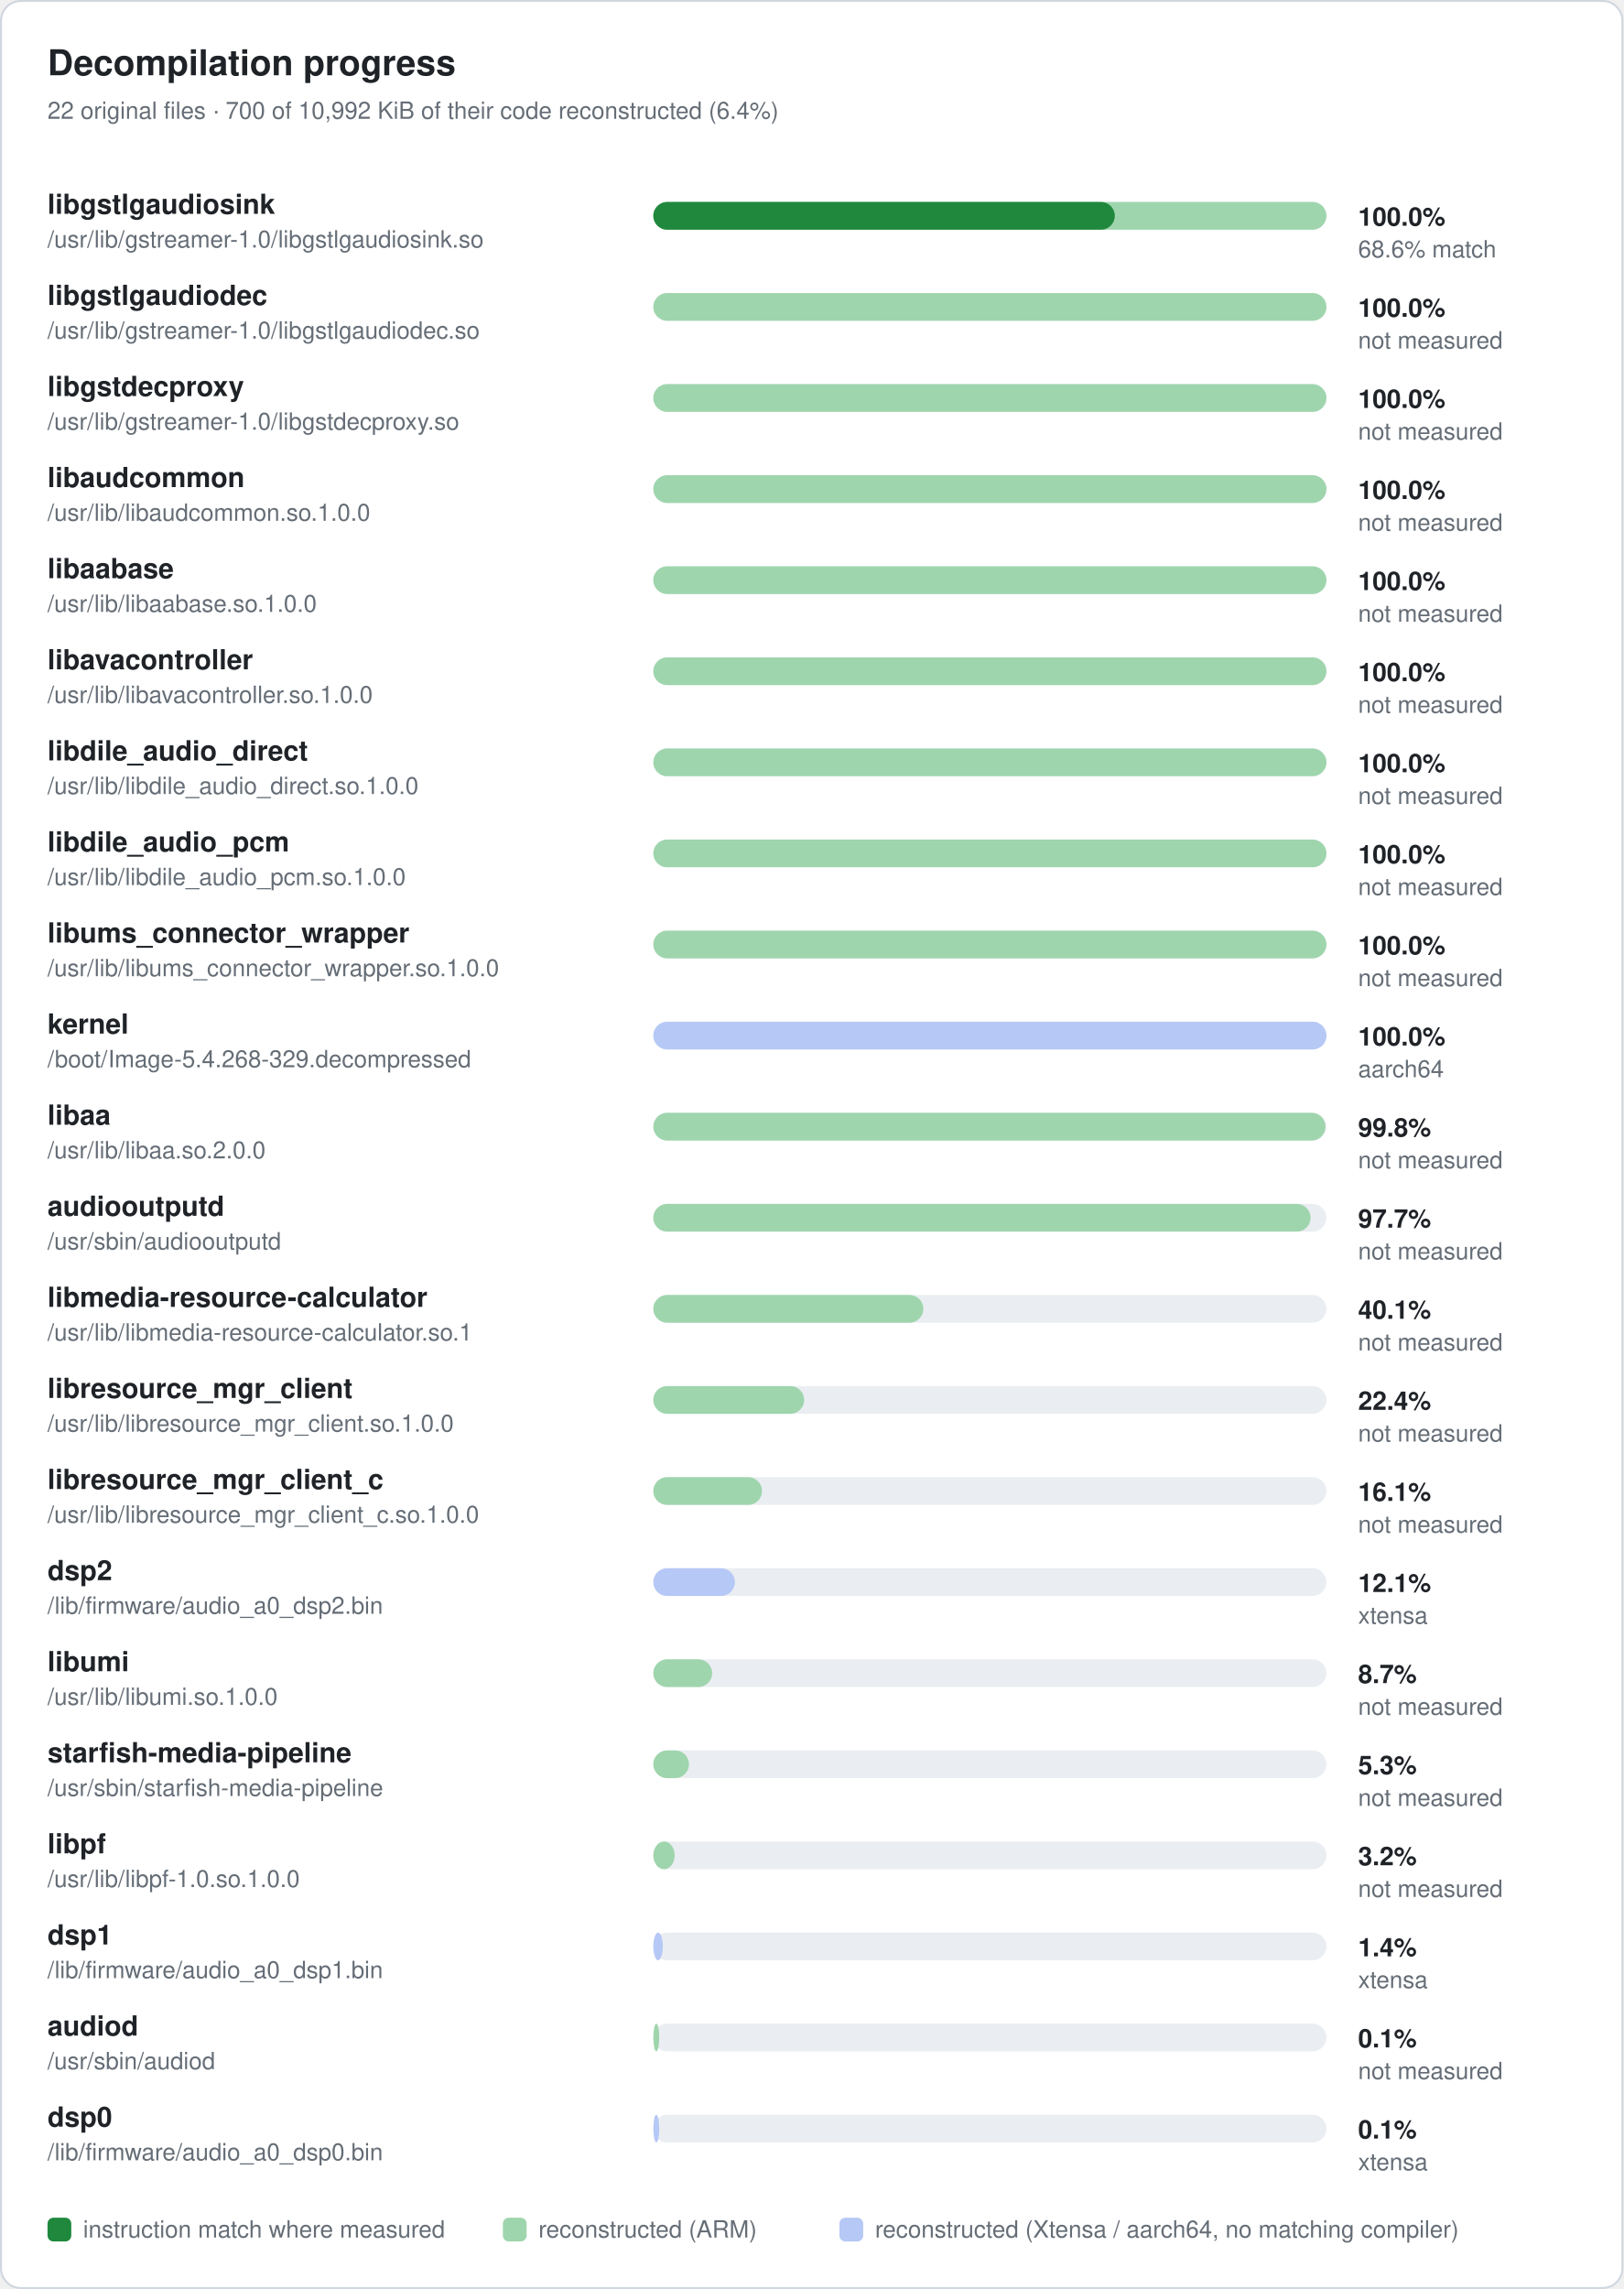
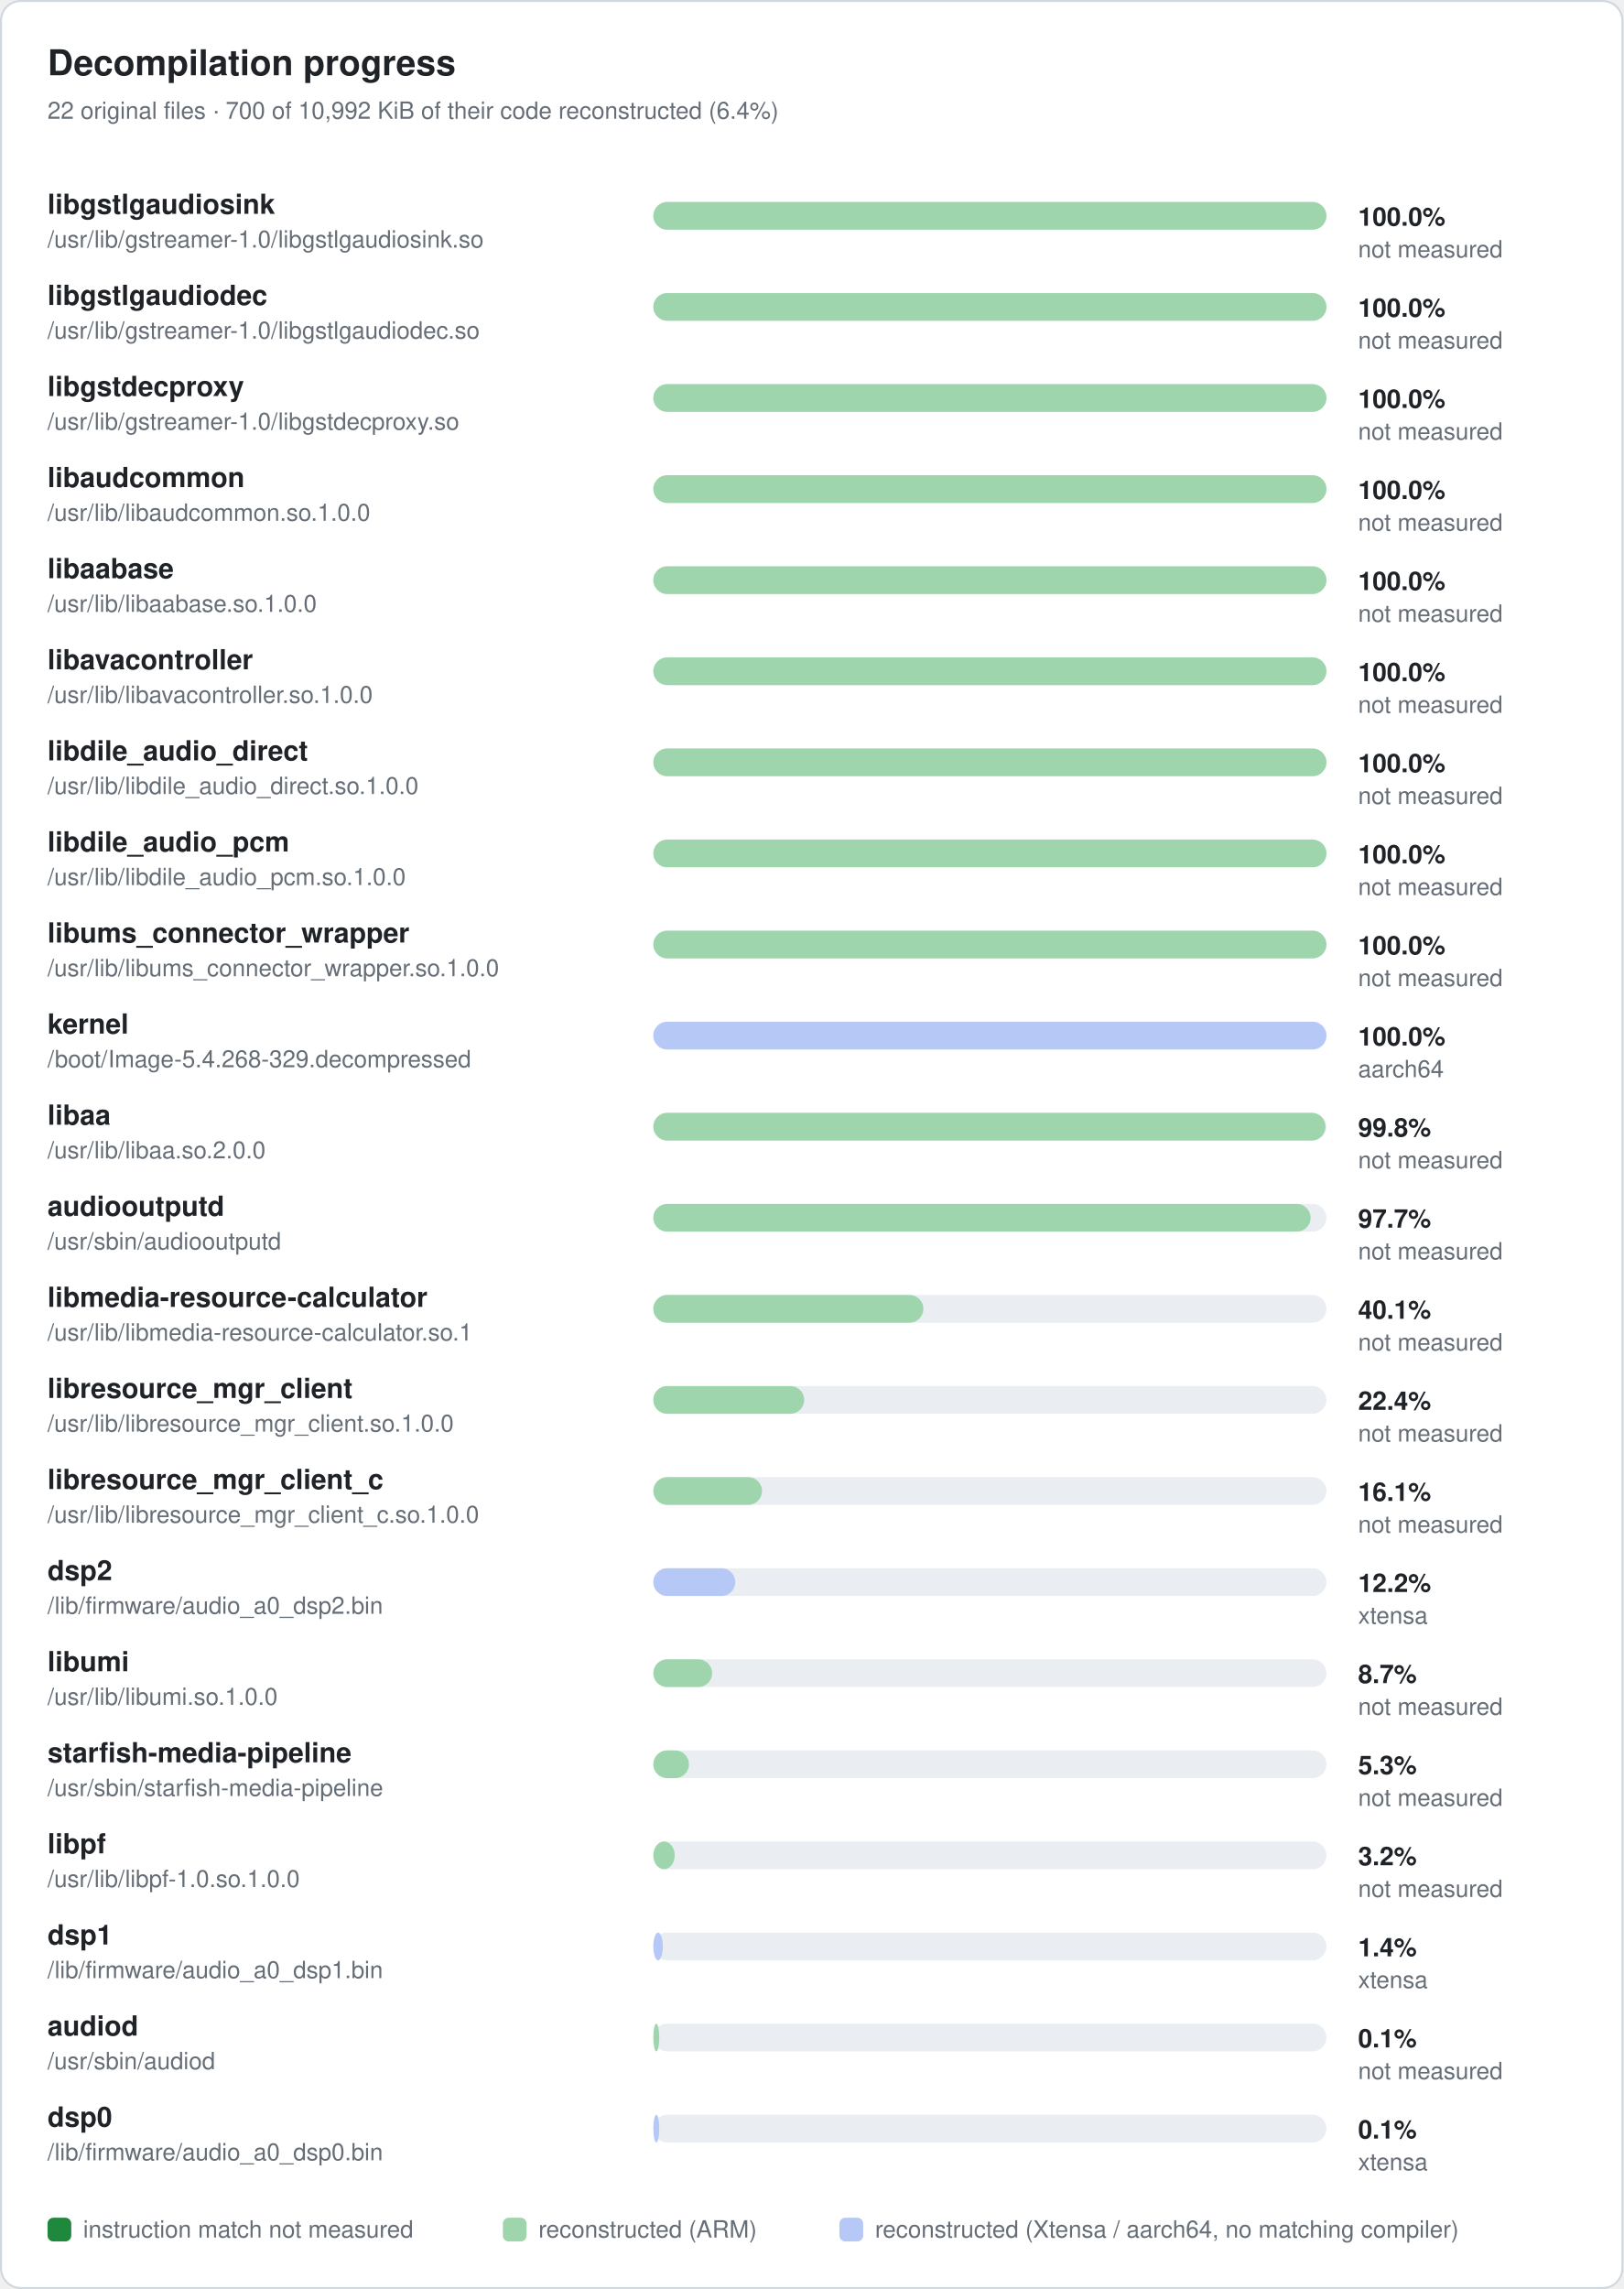
<svg xmlns="http://www.w3.org/2000/svg" width="820" height="1156" viewBox="0 0 820 1156" role="img" aria-label="Decompilation progress">
  <style>
  text { font-family: -apple-system, BlinkMacSystemFont, "Segoe UI", Helvetica, Arial, sans-serif; fill: #1f2328; }
  .title { font-size: 18px; font-weight: 600; }
  .sub, .path, .legend { font-size: 12px; fill: #656d76; }
  .name { font-size: 14px; font-weight: 600; }
  .pct { font-size: 13px; font-weight: 600; font-variant-numeric: tabular-nums; }
  .card { fill: #ffffff; stroke: #d0d7de; }
  .track { fill: #eaeef2; }
  .cov { fill: #9fd5ad; }
  .match { fill: #1f883d; }
  .dsp { fill: #b6c8f5; }
  @media (prefers-color-scheme: dark) {
    text { fill: #e6edf3; }
    .sub, .path, .legend { fill: #8d96a0; }
    .card { fill: #0d1117; stroke: #30363d; }
    .track { fill: #21262d; }
    .cov { fill: #2e6b3d; }
    .match { fill: #3fb950; }
    .dsp { fill: #3b5bab; }
  }
</style>
  <rect class="card" x="0.5" y="0.5" width="819" height="1155" rx="10" />
  <text class="title" x="24" y="38">Decompilation progress</text>
  <text class="sub" x="24" y="60">22 original files · 700 of 10,992 KiB of their code reconstructed (6.4%)</text>
  <text class="name" x="24" y="108">libgstlgaudiosink</text>
  <text class="path" x="24" y="125">/usr/lib/gstreamer-1.0/libgstlgaudiosink.so</text>
  <rect class="track" x="330" y="102" width="340" height="14" rx="7" />
  <rect class="cov" x="330" y="102" width="340.0" height="14" rx="7" />
-   <rect class="match" x="330" y="102" width="233.1" height="14" rx="7" />
  <text class="pct" x="686" y="114">100.0%</text>
-   <text class="path" x="686" y="130">68.6% match</text>
+   <text class="path" x="686" y="130">not measured</text>
  <text class="name" x="24" y="154">libgstlgaudiodec</text>
  <text class="path" x="24" y="171">/usr/lib/gstreamer-1.0/libgstlgaudiodec.so</text>
  <rect class="track" x="330" y="148" width="340" height="14" rx="7" />
  <rect class="cov" x="330" y="148" width="340.0" height="14" rx="7" />
  <text class="pct" x="686" y="160">100.0%</text>
  <text class="path" x="686" y="176">not measured</text>
  <text class="name" x="24" y="200">libgstdecproxy</text>
  <text class="path" x="24" y="217">/usr/lib/gstreamer-1.0/libgstdecproxy.so</text>
  <rect class="track" x="330" y="194" width="340" height="14" rx="7" />
  <rect class="cov" x="330" y="194" width="340.0" height="14" rx="7" />
  <text class="pct" x="686" y="206">100.0%</text>
  <text class="path" x="686" y="222">not measured</text>
  <text class="name" x="24" y="246">libaudcommon</text>
  <text class="path" x="24" y="263">/usr/lib/libaudcommon.so.1.0.0</text>
  <rect class="track" x="330" y="240" width="340" height="14" rx="7" />
  <rect class="cov" x="330" y="240" width="340.0" height="14" rx="7" />
  <text class="pct" x="686" y="252">100.0%</text>
  <text class="path" x="686" y="268">not measured</text>
  <text class="name" x="24" y="292">libaabase</text>
  <text class="path" x="24" y="309">/usr/lib/libaabase.so.1.0.0</text>
  <rect class="track" x="330" y="286" width="340" height="14" rx="7" />
  <rect class="cov" x="330" y="286" width="340.0" height="14" rx="7" />
  <text class="pct" x="686" y="298">100.0%</text>
  <text class="path" x="686" y="314">not measured</text>
  <text class="name" x="24" y="338">libavacontroller</text>
  <text class="path" x="24" y="355">/usr/lib/libavacontroller.so.1.0.0</text>
  <rect class="track" x="330" y="332" width="340" height="14" rx="7" />
  <rect class="cov" x="330" y="332" width="340.0" height="14" rx="7" />
  <text class="pct" x="686" y="344">100.0%</text>
  <text class="path" x="686" y="360">not measured</text>
  <text class="name" x="24" y="384">libdile_audio_direct</text>
  <text class="path" x="24" y="401">/usr/lib/libdile_audio_direct.so.1.0.0</text>
  <rect class="track" x="330" y="378" width="340" height="14" rx="7" />
  <rect class="cov" x="330" y="378" width="340.0" height="14" rx="7" />
  <text class="pct" x="686" y="390">100.0%</text>
  <text class="path" x="686" y="406">not measured</text>
  <text class="name" x="24" y="430">libdile_audio_pcm</text>
  <text class="path" x="24" y="447">/usr/lib/libdile_audio_pcm.so.1.0.0</text>
  <rect class="track" x="330" y="424" width="340" height="14" rx="7" />
  <rect class="cov" x="330" y="424" width="340.0" height="14" rx="7" />
  <text class="pct" x="686" y="436">100.0%</text>
  <text class="path" x="686" y="452">not measured</text>
  <text class="name" x="24" y="476">libums_connector_wrapper</text>
  <text class="path" x="24" y="493">/usr/lib/libums_connector_wrapper.so.1.0.0</text>
  <rect class="track" x="330" y="470" width="340" height="14" rx="7" />
  <rect class="cov" x="330" y="470" width="340.0" height="14" rx="7" />
  <text class="pct" x="686" y="482">100.0%</text>
  <text class="path" x="686" y="498">not measured</text>
  <text class="name" x="24" y="522">kernel</text>
  <text class="path" x="24" y="539">/boot/Image-5.4.268-329.decompressed</text>
  <rect class="track" x="330" y="516" width="340" height="14" rx="7" />
  <rect class="dsp" x="330" y="516" width="340.0" height="14" rx="7" />
  <text class="pct" x="686" y="528">100.0%</text>
  <text class="path" x="686" y="544">aarch64</text>
  <text class="name" x="24" y="568">libaa</text>
  <text class="path" x="24" y="585">/usr/lib/libaa.so.2.0.0</text>
  <rect class="track" x="330" y="562" width="340" height="14" rx="7" />
  <rect class="cov" x="330" y="562" width="339.5" height="14" rx="7" />
  <text class="pct" x="686" y="574">99.8%</text>
  <text class="path" x="686" y="590">not measured</text>
  <text class="name" x="24" y="614">audiooutputd</text>
  <text class="path" x="24" y="631">/usr/sbin/audiooutputd</text>
  <rect class="track" x="330" y="608" width="340" height="14" rx="7" />
  <rect class="cov" x="330" y="608" width="332.0" height="14" rx="7" />
  <text class="pct" x="686" y="620">97.7%</text>
  <text class="path" x="686" y="636">not measured</text>
  <text class="name" x="24" y="660">libmedia-resource-calculator</text>
  <text class="path" x="24" y="677">/usr/lib/libmedia-resource-calculator.so.1</text>
  <rect class="track" x="330" y="654" width="340" height="14" rx="7" />
  <rect class="cov" x="330" y="654" width="136.4" height="14" rx="7" />
  <text class="pct" x="686" y="666">40.1%</text>
  <text class="path" x="686" y="682">not measured</text>
  <text class="name" x="24" y="706">libresource_mgr_client</text>
  <text class="path" x="24" y="723">/usr/lib/libresource_mgr_client.so.1.0.0</text>
  <rect class="track" x="330" y="700" width="340" height="14" rx="7" />
  <rect class="cov" x="330" y="700" width="76.2" height="14" rx="7" />
  <text class="pct" x="686" y="712">22.4%</text>
  <text class="path" x="686" y="728">not measured</text>
  <text class="name" x="24" y="752">libresource_mgr_client_c</text>
  <text class="path" x="24" y="769">/usr/lib/libresource_mgr_client_c.so.1.0.0</text>
  <rect class="track" x="330" y="746" width="340" height="14" rx="7" />
  <rect class="cov" x="330" y="746" width="54.9" height="14" rx="7" />
  <text class="pct" x="686" y="758">16.1%</text>
  <text class="path" x="686" y="774">not measured</text>
  <text class="name" x="24" y="798">dsp2</text>
  <text class="path" x="24" y="815">/lib/firmware/audio_a0_dsp2.bin</text>
  <rect class="track" x="330" y="792" width="340" height="14" rx="7" />
-   <rect class="dsp" x="330" y="792" width="41.2" height="14" rx="7" />
-   <text class="pct" x="686" y="804">12.1%</text>
+   <rect class="dsp" x="330" y="792" width="41.4" height="14" rx="7" />
+   <text class="pct" x="686" y="804">12.2%</text>
  <text class="path" x="686" y="820">xtensa</text>
  <text class="name" x="24" y="844">libumi</text>
  <text class="path" x="24" y="861">/usr/lib/libumi.so.1.0.0</text>
  <rect class="track" x="330" y="838" width="340" height="14" rx="7" />
  <rect class="cov" x="330" y="838" width="29.7" height="14" rx="7" />
  <text class="pct" x="686" y="850">8.7%</text>
  <text class="path" x="686" y="866">not measured</text>
  <text class="name" x="24" y="890">starfish-media-pipeline</text>
  <text class="path" x="24" y="907">/usr/sbin/starfish-media-pipeline</text>
  <rect class="track" x="330" y="884" width="340" height="14" rx="7" />
  <rect class="cov" x="330" y="884" width="18.0" height="14" rx="7" />
  <text class="pct" x="686" y="896">5.3%</text>
  <text class="path" x="686" y="912">not measured</text>
  <text class="name" x="24" y="936">libpf</text>
  <text class="path" x="24" y="953">/usr/lib/libpf-1.0.so.1.0.0</text>
  <rect class="track" x="330" y="930" width="340" height="14" rx="7" />
  <rect class="cov" x="330" y="930" width="10.8" height="14" rx="7" />
  <text class="pct" x="686" y="942">3.2%</text>
  <text class="path" x="686" y="958">not measured</text>
  <text class="name" x="24" y="982">dsp1</text>
  <text class="path" x="24" y="999">/lib/firmware/audio_a0_dsp1.bin</text>
  <rect class="track" x="330" y="976" width="340" height="14" rx="7" />
  <rect class="dsp" x="330" y="976" width="4.8" height="14" rx="7" />
  <text class="pct" x="686" y="988">1.4%</text>
  <text class="path" x="686" y="1004">xtensa</text>
  <text class="name" x="24" y="1028">audiod</text>
  <text class="path" x="24" y="1045">/usr/sbin/audiod</text>
  <rect class="track" x="330" y="1022" width="340" height="14" rx="7" />
  <rect class="cov" x="330" y="1022" width="3.0" height="14" rx="7" />
  <text class="pct" x="686" y="1034">0.1%</text>
  <text class="path" x="686" y="1050">not measured</text>
  <text class="name" x="24" y="1074">dsp0</text>
  <text class="path" x="24" y="1091">/lib/firmware/audio_a0_dsp0.bin</text>
  <rect class="track" x="330" y="1068" width="340" height="14" rx="7" />
  <rect class="dsp" x="330" y="1068" width="3.0" height="14" rx="7" />
  <text class="pct" x="686" y="1080">0.1%</text>
  <text class="path" x="686" y="1096">xtensa</text>
  <rect class="match" x="24" y="1120" width="12" height="12" rx="3" />
-   <text class="legend" x="42" y="1130">instruction match where measured</text>
+   <text class="legend" x="42" y="1130">instruction match not measured</text>
  <rect class="cov" x="254" y="1120" width="12" height="12" rx="3" />
  <text class="legend" x="272" y="1130">reconstructed (ARM)</text>
  <rect class="dsp" x="424" y="1120" width="12" height="12" rx="3" />
  <text class="legend" x="442" y="1130">reconstructed (Xtensa / aarch64, no matching compiler)</text>
</svg>
